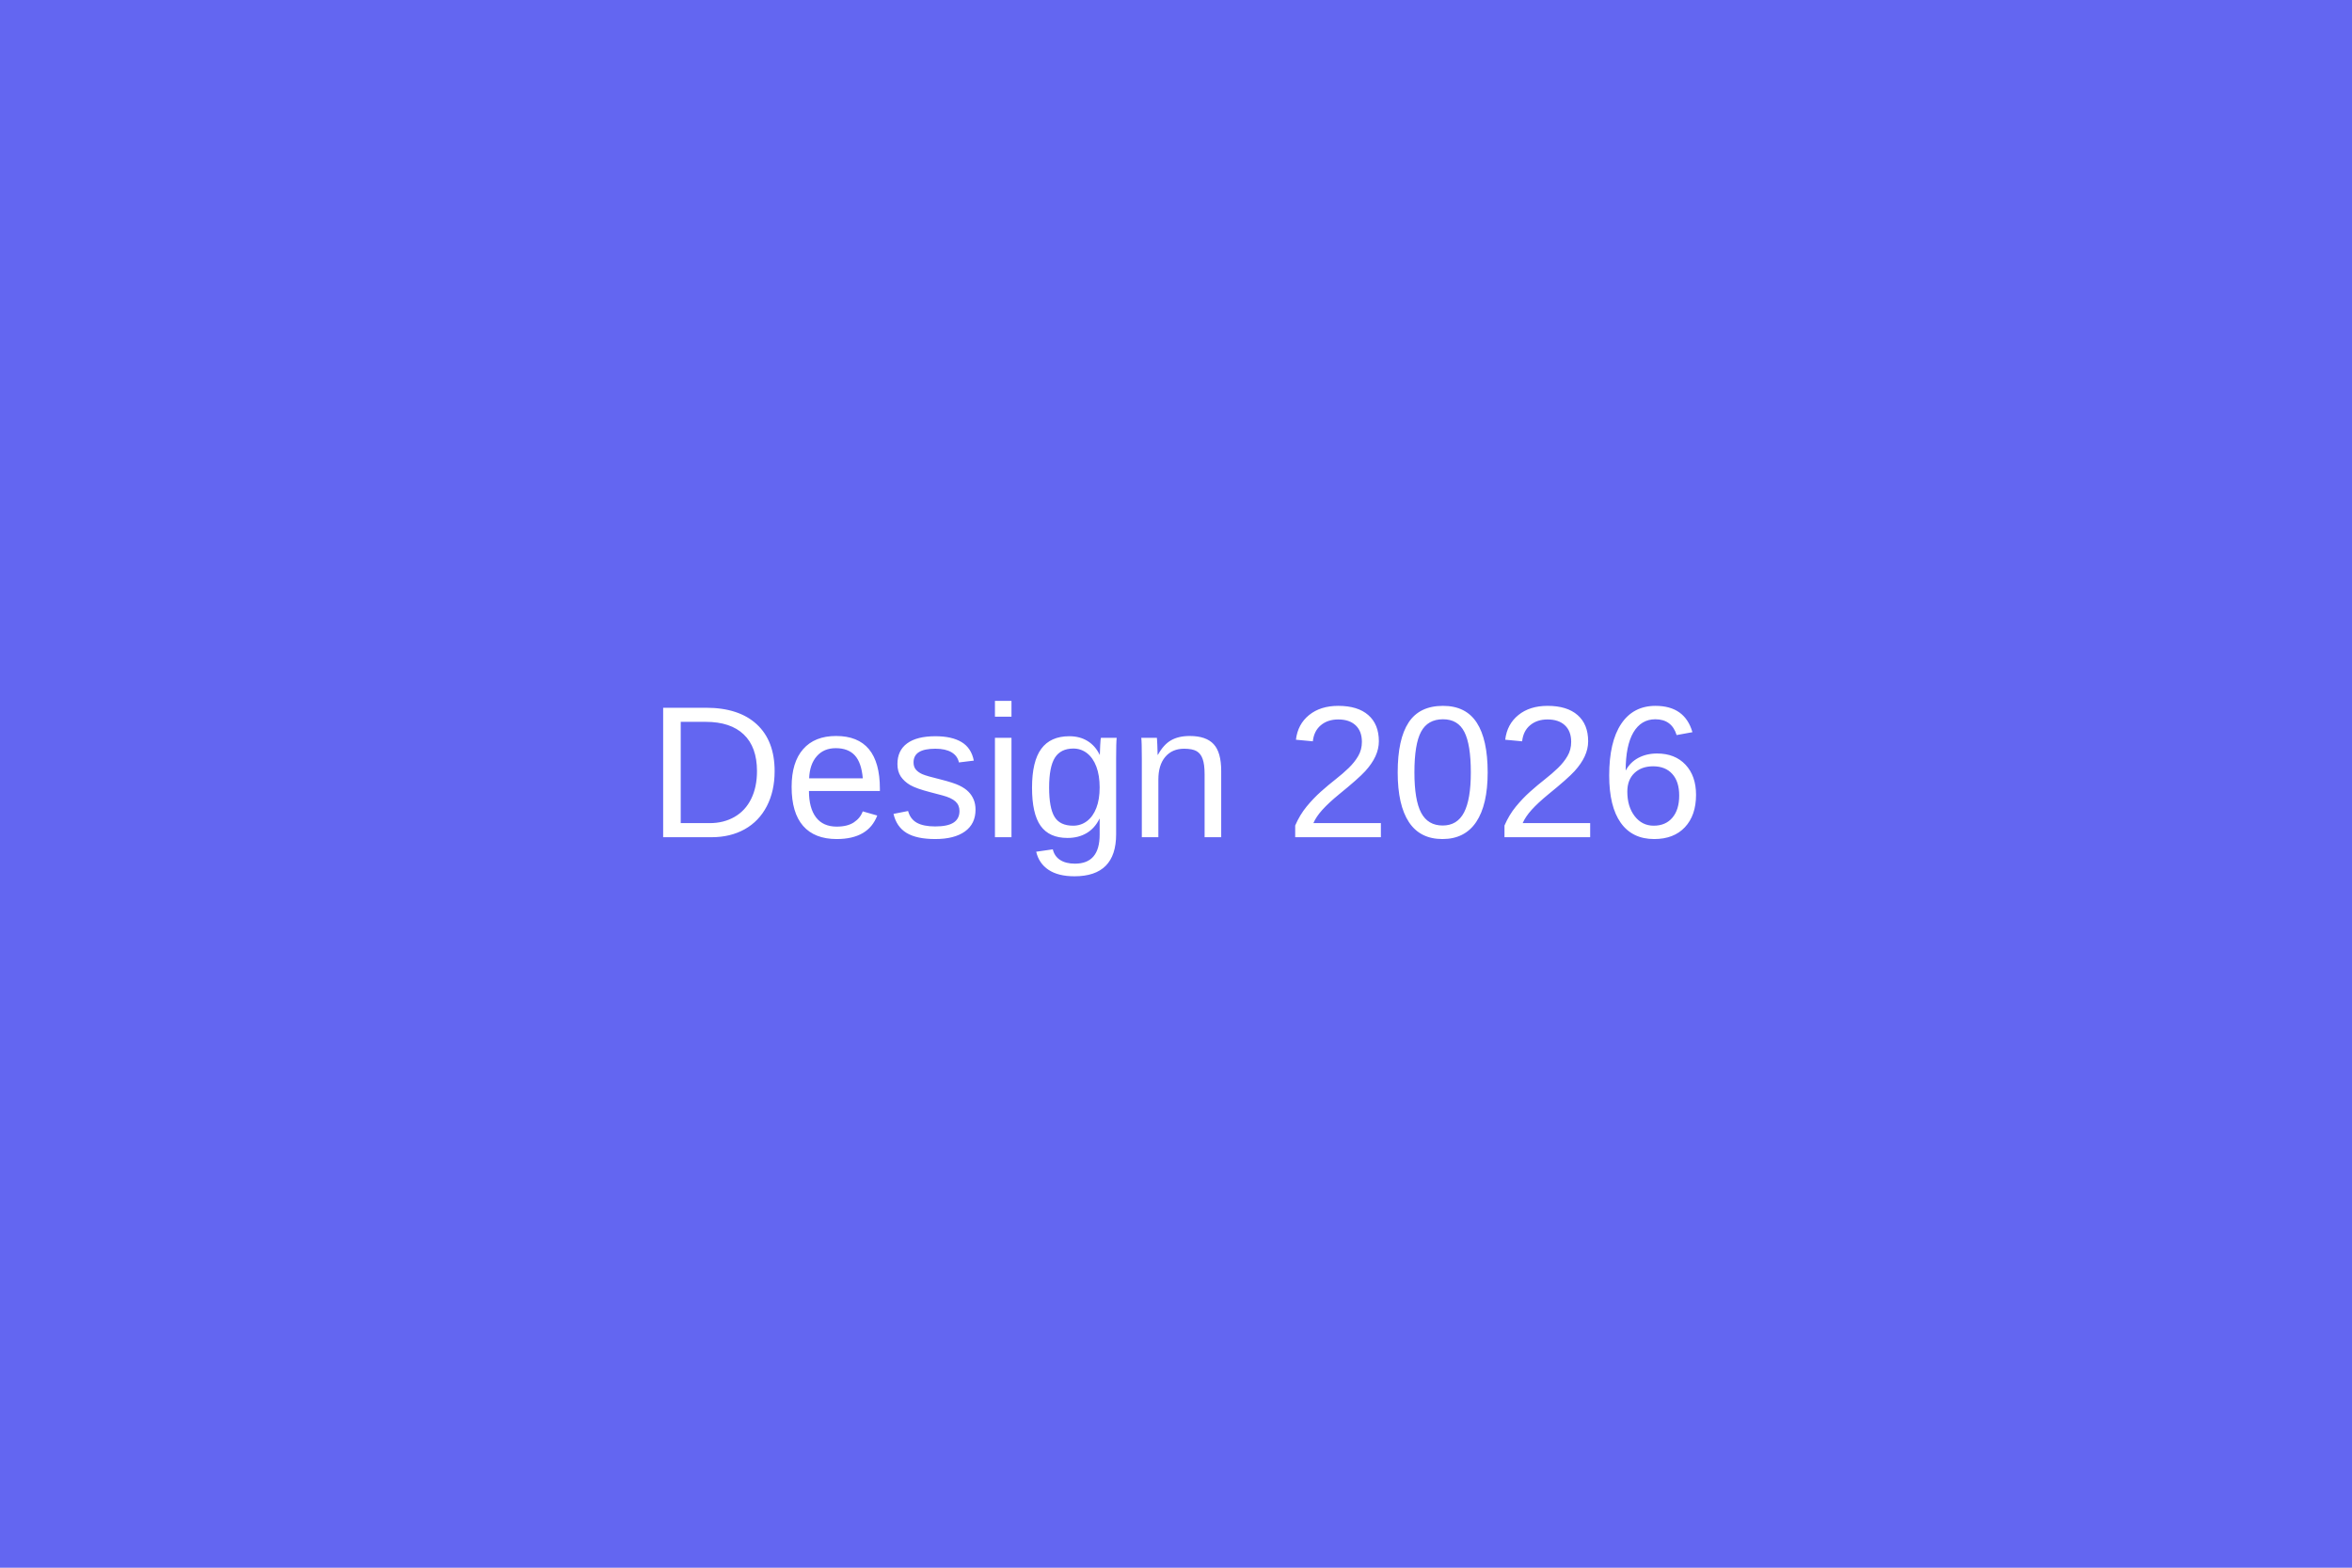
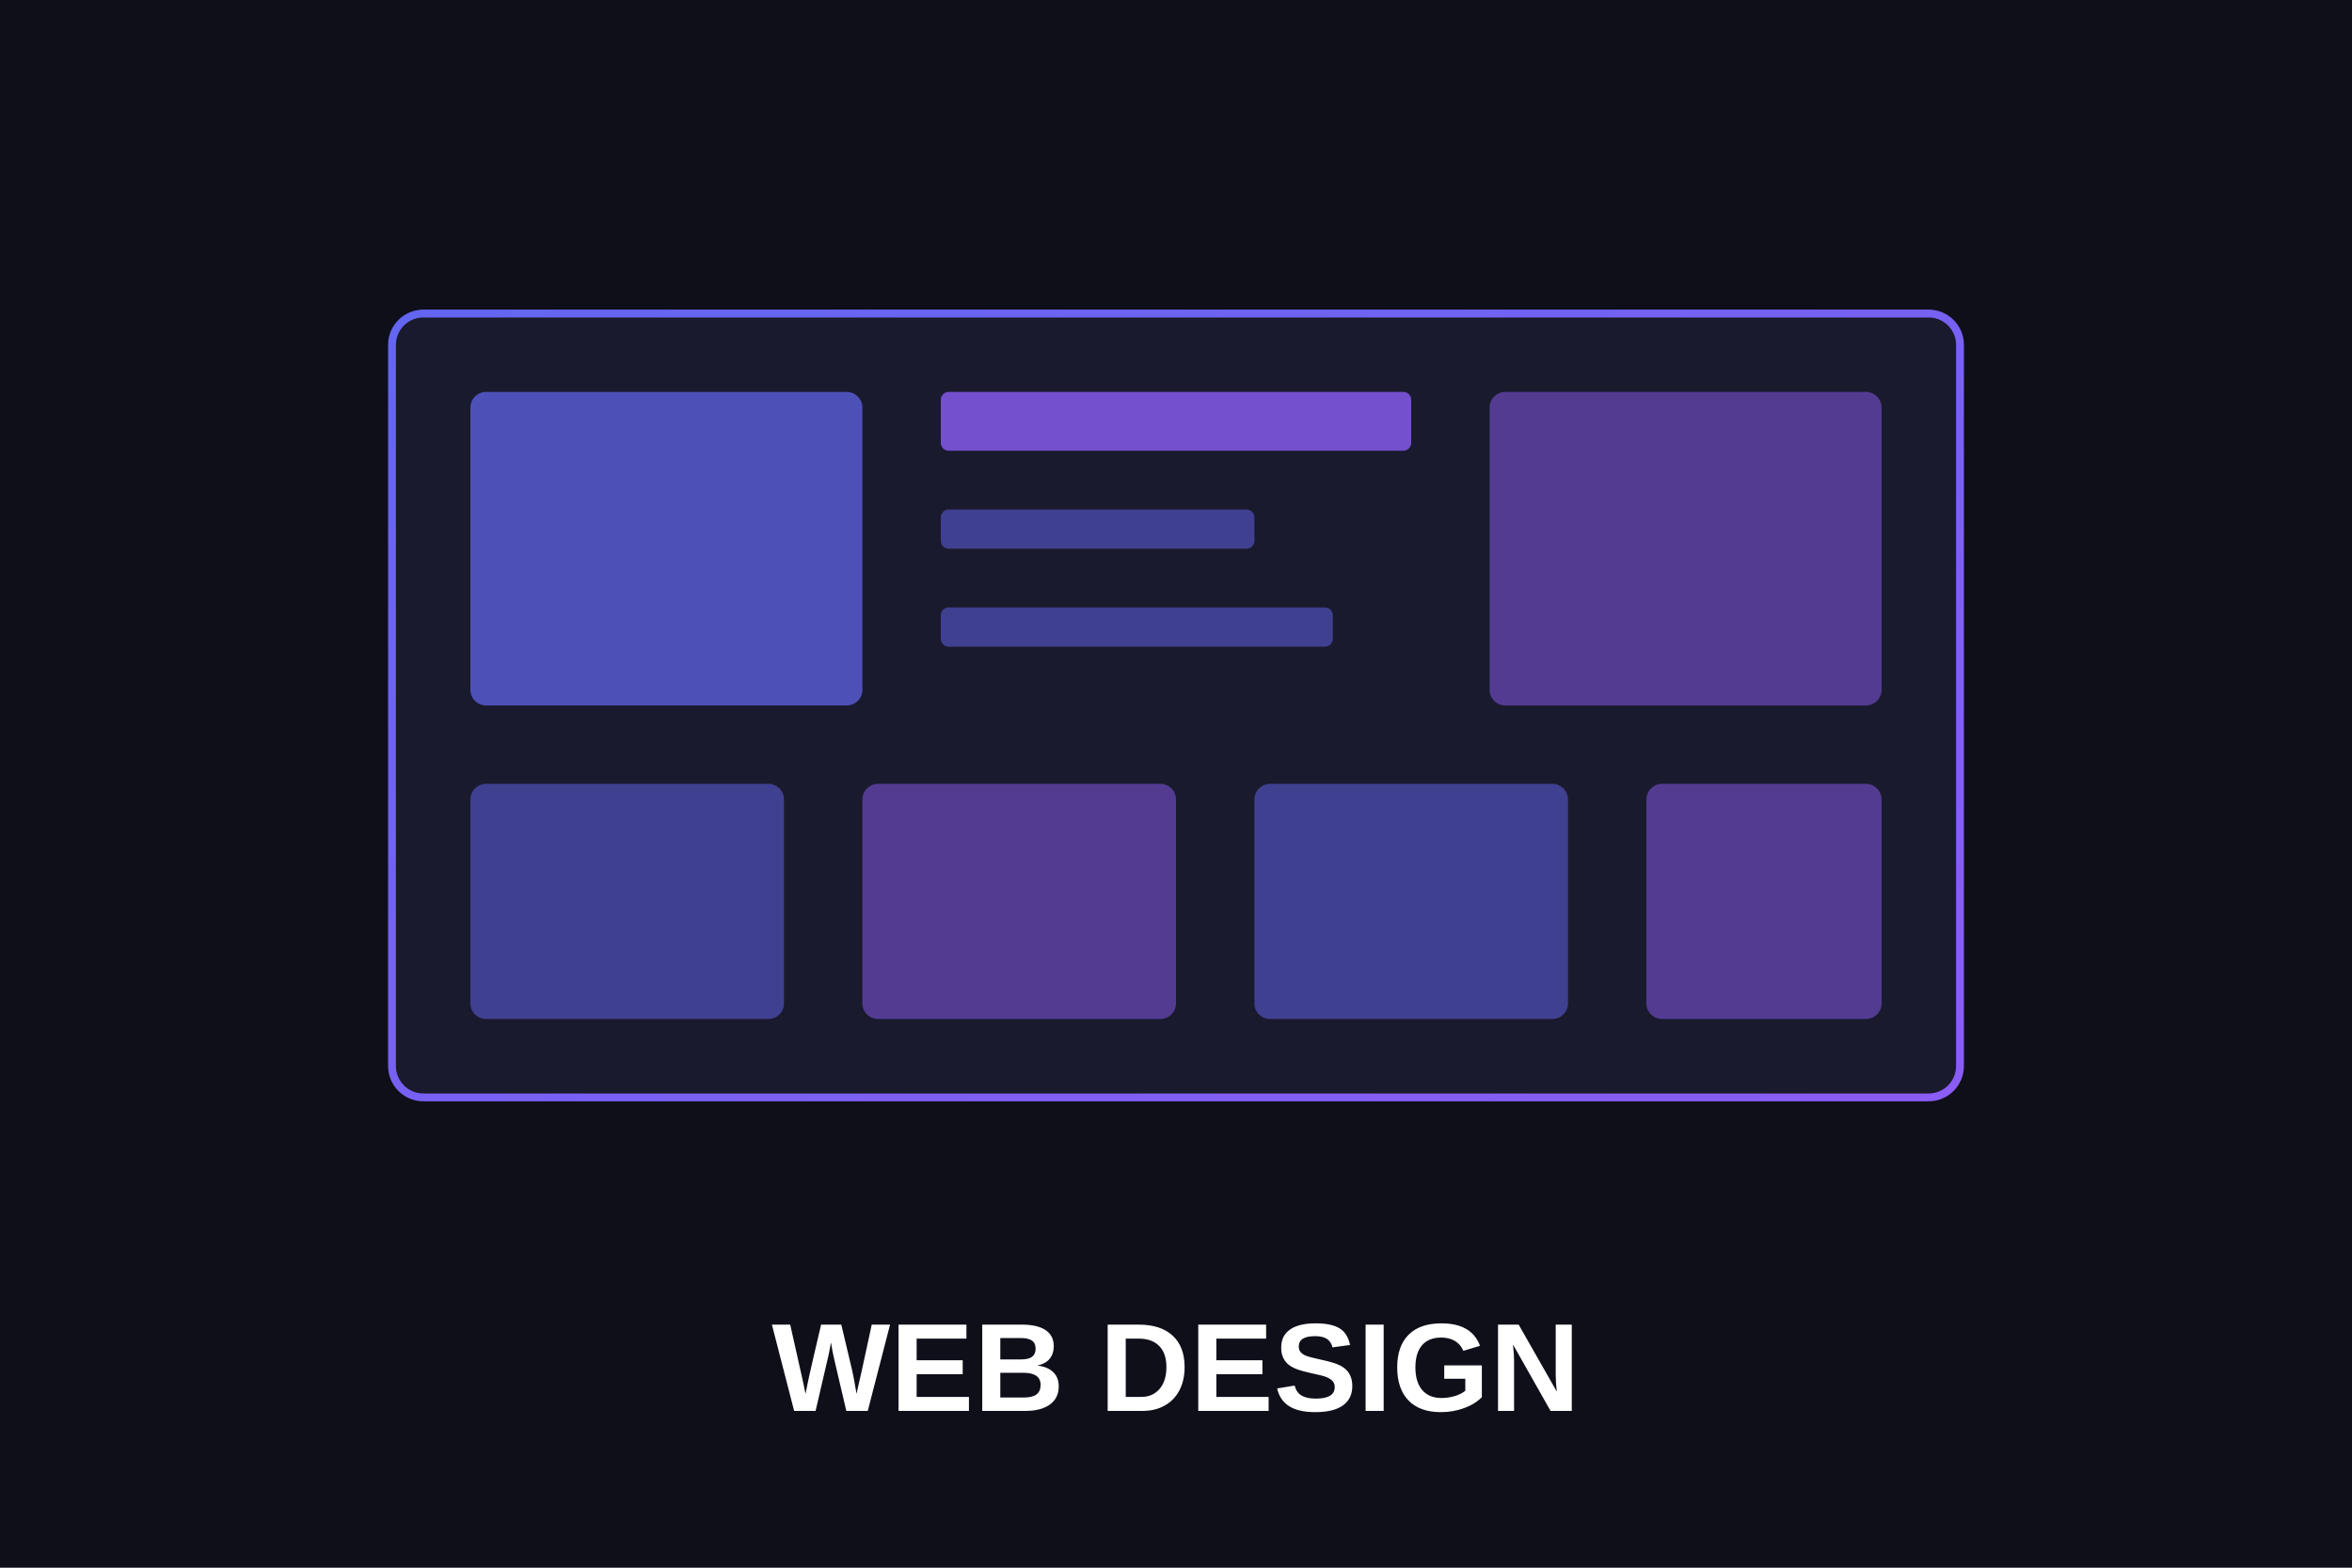
<svg xmlns="http://www.w3.org/2000/svg" width="600" height="400" viewBox="0 0 600 400">
-   <rect width="600" height="400" fill="#6366f1" />
-   <text x="300" y="200" font-family="Arial, sans-serif" font-size="48" fill="white" text-anchor="middle" dominant-baseline="middle">Design 2026</text>
+   <defs>
+     <linearGradient id="desGrad" x1="0%" y1="0%" x2="100%" y2="100%">
+       <stop offset="0%" style="stop-color:#6366f1;stop-opacity:1" />
+       <stop offset="100%" style="stop-color:#8b5cf6;stop-opacity:1" />
+     </linearGradient>
+   </defs>
+   <rect width="600" height="400" fill="#0f0f1a" />
+   <rect x="100" y="80" width="400" height="200" rx="8" fill="#1a1a2e" stroke="url(#desGrad)" stroke-width="2" />
+   <rect x="120" y="100" width="100" height="80" rx="4" fill="#6366f1" opacity="0.7" />
+   <rect x="240" y="100" width="120" height="15" rx="2" fill="#8b5cf6" opacity="0.8" />
+   <rect x="240" y="130" width="80" height="10" rx="2" fill="#6366f1" opacity="0.5" />
+   <rect x="240" y="155" width="100" height="10" rx="2" fill="#6366f1" opacity="0.5" />
+   <rect x="380" y="100" width="100" height="80" rx="4" fill="#8b5cf6" opacity="0.5" />
+   <rect x="120" y="200" width="80" height="60" rx="4" fill="#6366f1" opacity="0.5" />
+   <rect x="220" y="200" width="80" height="60" rx="4" fill="#8b5cf6" opacity="0.5" />
+   <rect x="320" y="200" width="80" height="60" rx="4" fill="#6366f1" opacity="0.5" />
+   <rect x="420" y="200" width="60" height="60" rx="4" fill="#8b5cf6" opacity="0.5" />
+   <text x="300" y="360" font-family="Arial" font-size="32" fill="white" text-anchor="middle" font-weight="bold">WEB DESIGN</text>
</svg>
